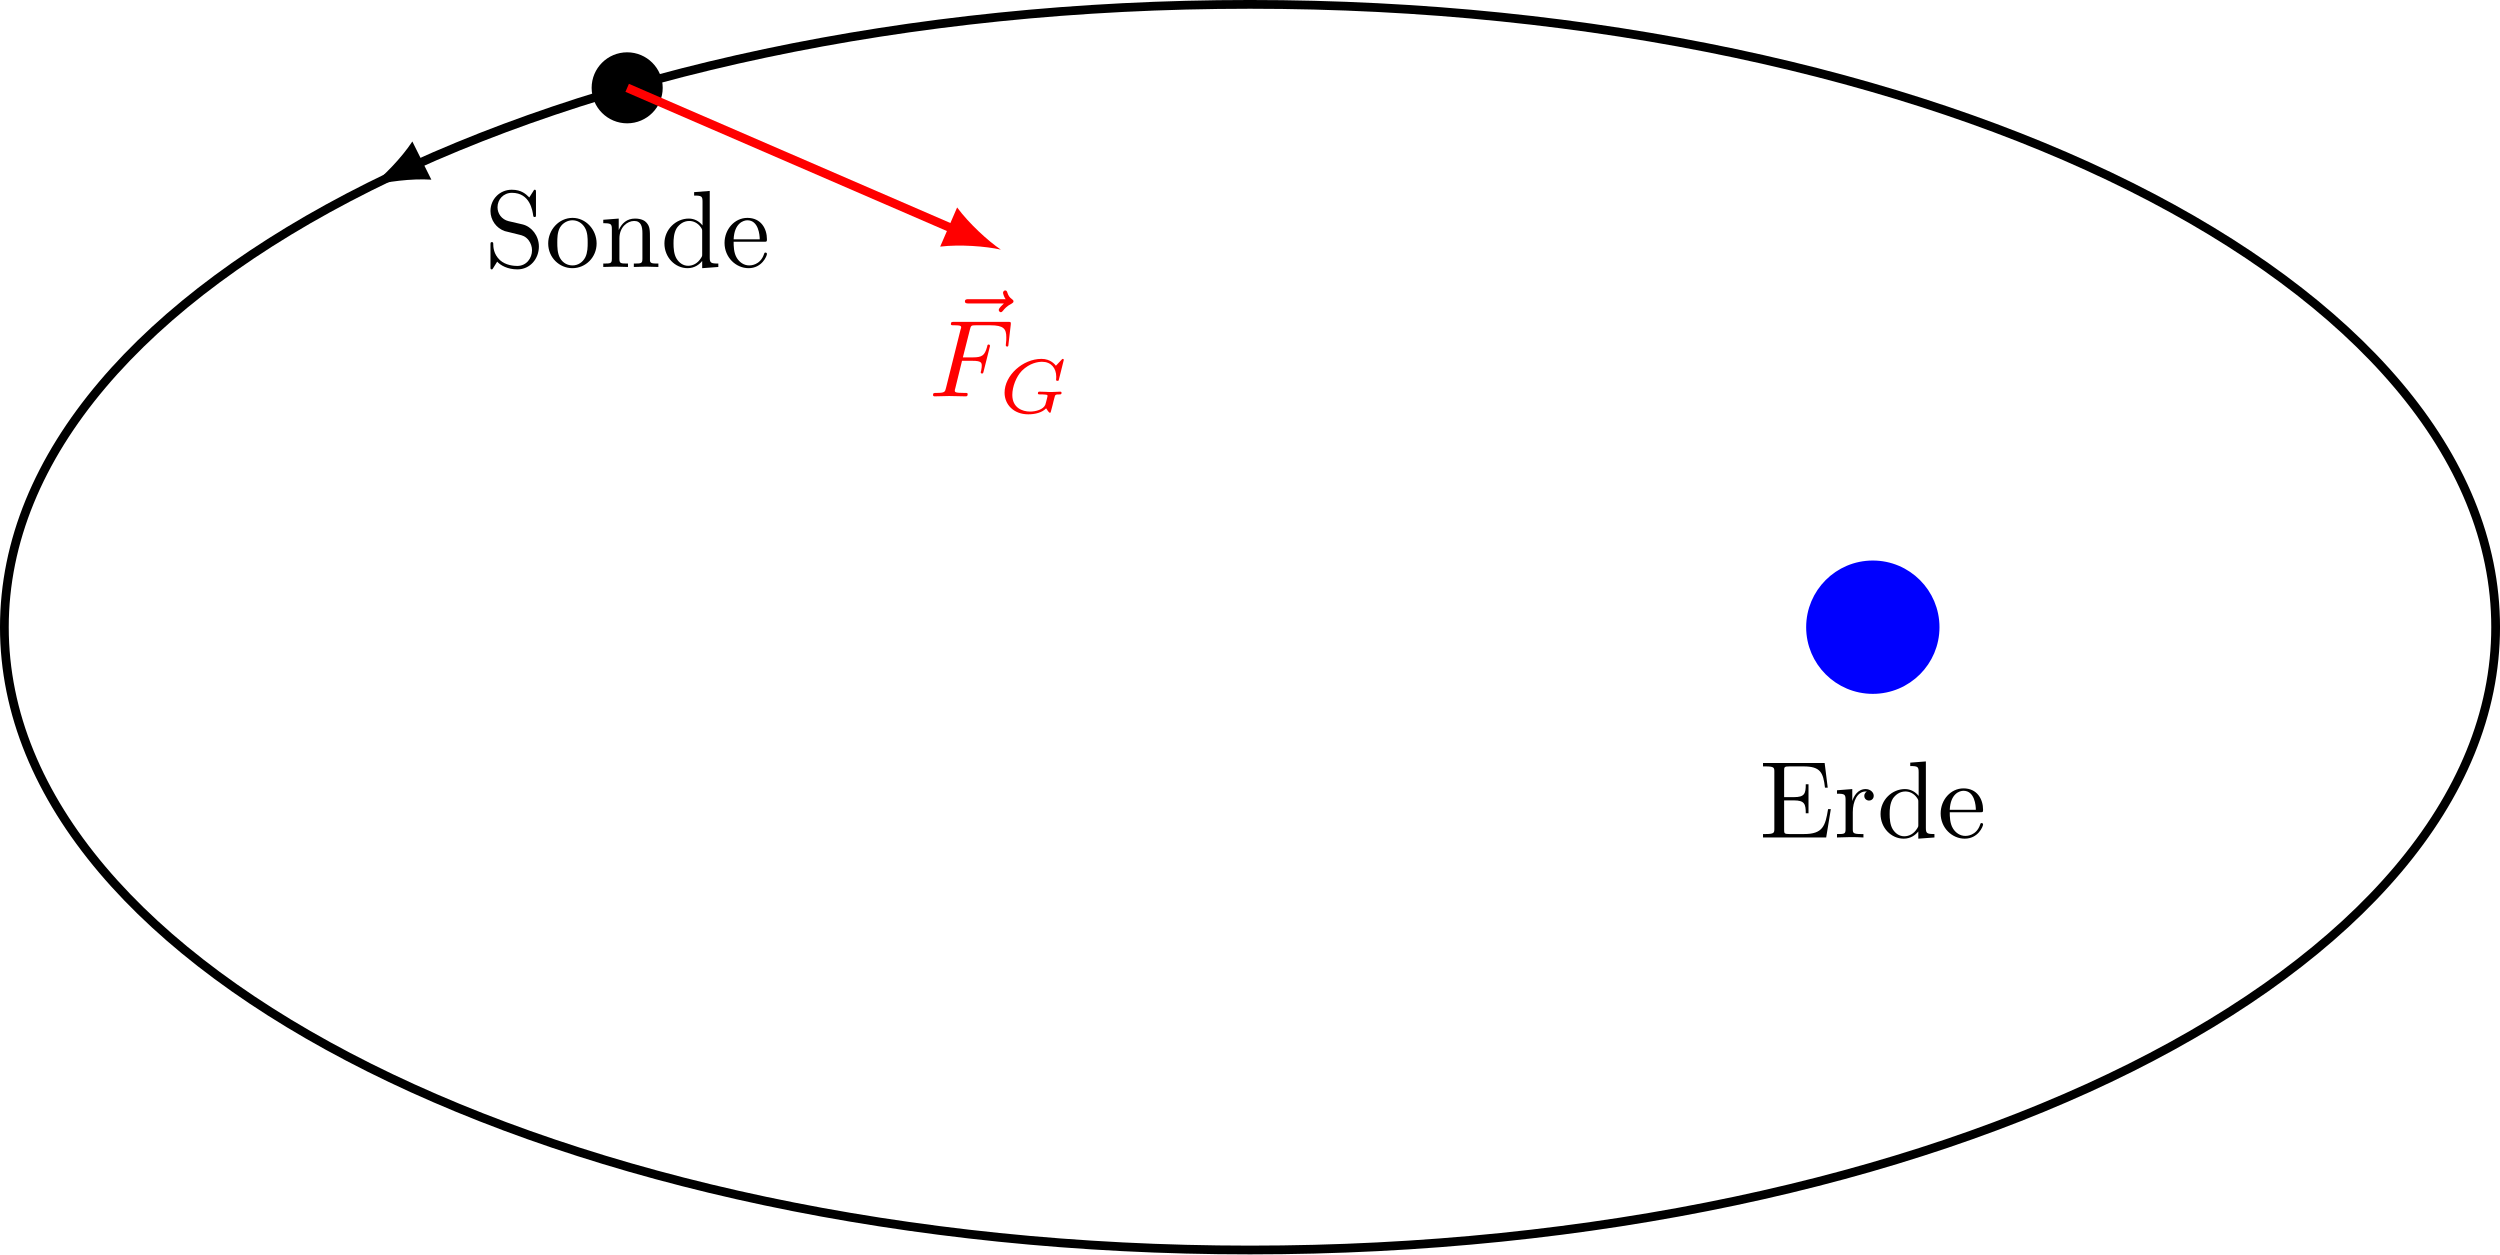
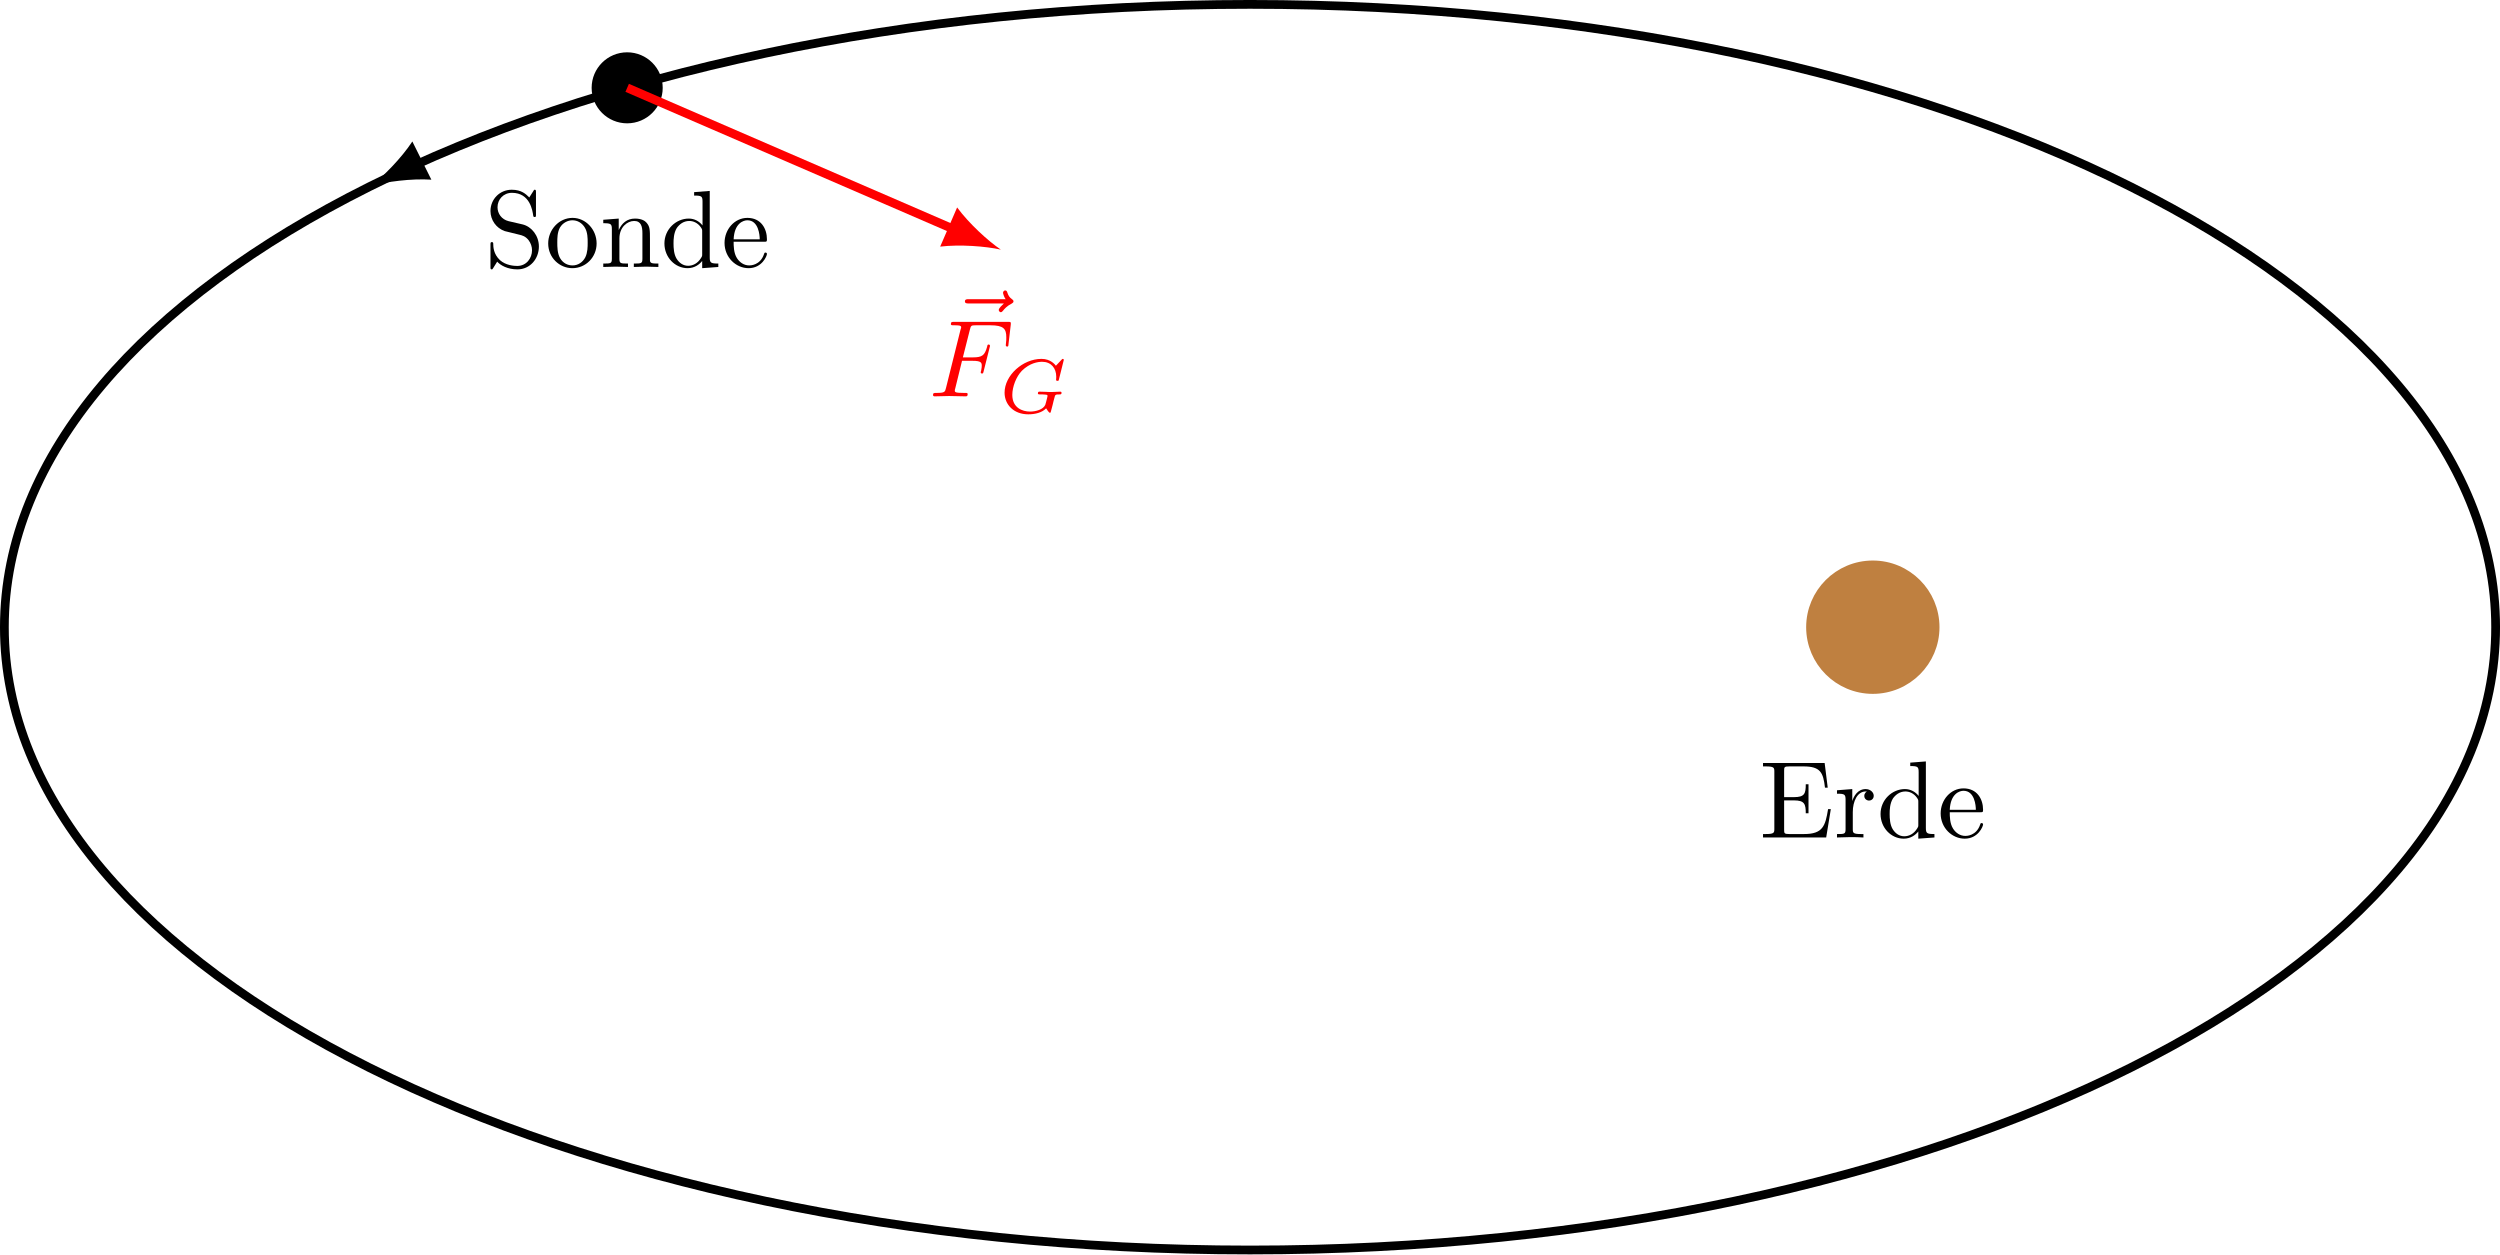
<svg xmlns="http://www.w3.org/2000/svg" xmlns:xlink="http://www.w3.org/1999/xlink" width="227.569pt" height="114.183pt" viewBox="0 0 227.569 114.183" version="1.1">
  <defs>
    <g>
      <symbol overflow="visible" id="glyph0-0">
        <path style="stroke:none;" d="" />
      </symbol>
      <symbol overflow="visible" id="glyph0-1">
        <path style="stroke:none;" d="M 1.359 -0.781 C 1.359 -0.422 1.328 -0.312 0.562 -0.312 L 0.328 -0.312 L 0.328 0 L 6.078 0 L 6.5 -2.578 L 6.25 -2.578 C 6 -1.031 5.766 -0.312 4.062 -0.312 L 2.734 -0.312 C 2.266 -0.312 2.25 -0.375 2.25 -0.703 L 2.25 -3.375 L 3.141 -3.375 C 4.109 -3.375 4.219 -3.047 4.219 -2.203 L 4.469 -2.203 L 4.469 -4.844 L 4.219 -4.844 C 4.219 -3.984 4.109 -3.672 3.141 -3.672 L 2.25 -3.672 L 2.25 -6.078 C 2.25 -6.406 2.266 -6.469 2.734 -6.469 L 4.016 -6.469 C 5.547 -6.469 5.812 -5.922 5.969 -4.531 L 6.219 -4.531 L 5.938 -6.781 L 0.328 -6.781 L 0.328 -6.469 L 0.562 -6.469 C 1.328 -6.469 1.359 -6.359 1.359 -6 Z M 1.359 -0.781 " />
      </symbol>
      <symbol overflow="visible" id="glyph0-2">
        <path style="stroke:none;" d="M 1.672 -3.312 L 1.672 -4.406 L 0.281 -4.297 L 0.281 -3.984 C 0.984 -3.984 1.062 -3.922 1.062 -3.422 L 1.062 -0.75 C 1.062 -0.312 0.953 -0.312 0.281 -0.312 L 0.281 0 C 0.672 -0.016 1.141 -0.031 1.422 -0.031 C 1.812 -0.031 2.281 -0.031 2.688 0 L 2.688 -0.312 L 2.469 -0.312 C 1.734 -0.312 1.719 -0.422 1.719 -0.781 L 1.719 -2.312 C 1.719 -3.297 2.141 -4.188 2.891 -4.188 C 2.953 -4.188 2.984 -4.188 3 -4.172 C 2.969 -4.172 2.766 -4.047 2.766 -3.781 C 2.766 -3.516 2.984 -3.359 3.203 -3.359 C 3.375 -3.359 3.625 -3.484 3.625 -3.797 C 3.625 -4.109 3.312 -4.406 2.891 -4.406 C 2.156 -4.406 1.797 -3.734 1.672 -3.312 Z M 1.672 -3.312 " />
      </symbol>
      <symbol overflow="visible" id="glyph0-3">
        <path style="stroke:none;" d="M 3.781 -0.547 L 3.781 0.109 L 5.25 0 L 5.25 -0.312 C 4.562 -0.312 4.469 -0.375 4.469 -0.875 L 4.469 -6.922 L 3.047 -6.812 L 3.047 -6.5 C 3.734 -6.5 3.812 -6.438 3.812 -5.938 L 3.812 -3.781 C 3.531 -4.141 3.094 -4.406 2.562 -4.406 C 1.391 -4.406 0.344 -3.422 0.344 -2.141 C 0.344 -0.875 1.312 0.109 2.453 0.109 C 3.094 0.109 3.531 -0.234 3.781 -0.547 Z M 3.781 -3.219 L 3.781 -1.172 C 3.781 -1 3.781 -0.984 3.672 -0.812 C 3.375 -0.328 2.938 -0.109 2.5 -0.109 C 2.047 -0.109 1.688 -0.375 1.453 -0.75 C 1.203 -1.156 1.172 -1.719 1.172 -2.141 C 1.172 -2.5 1.188 -3.094 1.469 -3.547 C 1.688 -3.859 2.062 -4.188 2.609 -4.188 C 2.953 -4.188 3.375 -4.031 3.672 -3.594 C 3.781 -3.422 3.781 -3.406 3.781 -3.219 Z M 3.781 -3.219 " />
      </symbol>
      <symbol overflow="visible" id="glyph0-4">
        <path style="stroke:none;" d="M 1.109 -2.516 C 1.172 -4 2.016 -4.25 2.359 -4.25 C 3.375 -4.25 3.484 -2.906 3.484 -2.516 Z M 1.109 -2.297 L 3.891 -2.297 C 4.109 -2.297 4.141 -2.297 4.141 -2.516 C 4.141 -3.5 3.594 -4.469 2.359 -4.469 C 1.203 -4.469 0.281 -3.438 0.281 -2.188 C 0.281 -0.859 1.328 0.109 2.469 0.109 C 3.688 0.109 4.141 -1 4.141 -1.188 C 4.141 -1.281 4.062 -1.312 4 -1.312 C 3.922 -1.312 3.891 -1.25 3.875 -1.172 C 3.531 -0.141 2.625 -0.141 2.531 -0.141 C 2.031 -0.141 1.641 -0.438 1.406 -0.812 C 1.109 -1.281 1.109 -1.938 1.109 -2.297 Z M 1.109 -2.297 " />
      </symbol>
      <symbol overflow="visible" id="glyph0-5">
        <path style="stroke:none;" d="M 3.484 -3.875 L 2.203 -4.172 C 1.578 -4.328 1.203 -4.859 1.203 -5.438 C 1.203 -6.141 1.734 -6.75 2.516 -6.75 C 4.172 -6.75 4.391 -5.109 4.453 -4.672 C 4.469 -4.609 4.469 -4.547 4.578 -4.547 C 4.703 -4.547 4.703 -4.594 4.703 -4.781 L 4.703 -6.781 C 4.703 -6.953 4.703 -7.031 4.594 -7.031 C 4.531 -7.031 4.516 -7.016 4.453 -6.891 L 4.094 -6.328 C 3.797 -6.625 3.391 -7.031 2.5 -7.031 C 1.391 -7.031 0.562 -6.156 0.562 -5.094 C 0.562 -4.266 1.094 -3.531 1.859 -3.266 C 1.969 -3.234 2.484 -3.109 3.188 -2.938 C 3.453 -2.875 3.75 -2.797 4.031 -2.438 C 4.234 -2.172 4.344 -1.844 4.344 -1.516 C 4.344 -0.812 3.844 -0.094 3 -0.094 C 2.719 -0.094 1.953 -0.141 1.422 -0.625 C 0.844 -1.172 0.812 -1.797 0.812 -2.156 C 0.797 -2.266 0.719 -2.266 0.688 -2.266 C 0.562 -2.266 0.562 -2.188 0.562 -2.016 L 0.562 -0.016 C 0.562 0.156 0.562 0.219 0.672 0.219 C 0.734 0.219 0.75 0.203 0.812 0.094 C 0.812 0.078 0.844 0.047 1.172 -0.484 C 1.484 -0.141 2.125 0.219 3.016 0.219 C 4.172 0.219 4.969 -0.75 4.969 -1.859 C 4.969 -2.844 4.312 -3.672 3.484 -3.875 Z M 3.484 -3.875 " />
      </symbol>
      <symbol overflow="visible" id="glyph0-6">
        <path style="stroke:none;" d="M 4.688 -2.141 C 4.688 -3.406 3.703 -4.469 2.5 -4.469 C 1.25 -4.469 0.281 -3.375 0.281 -2.141 C 0.281 -0.844 1.312 0.109 2.484 0.109 C 3.688 0.109 4.688 -0.875 4.688 -2.141 Z M 2.5 -0.141 C 2.062 -0.141 1.625 -0.344 1.359 -0.812 C 1.109 -1.25 1.109 -1.859 1.109 -2.219 C 1.109 -2.609 1.109 -3.141 1.344 -3.578 C 1.609 -4.031 2.078 -4.25 2.484 -4.25 C 2.922 -4.25 3.344 -4.031 3.609 -3.594 C 3.875 -3.172 3.875 -2.594 3.875 -2.219 C 3.875 -1.859 3.875 -1.312 3.656 -0.875 C 3.422 -0.422 2.984 -0.141 2.5 -0.141 Z M 2.5 -0.141 " />
      </symbol>
      <symbol overflow="visible" id="glyph0-7">
        <path style="stroke:none;" d="M 1.094 -3.422 L 1.094 -0.75 C 1.094 -0.312 0.984 -0.312 0.312 -0.312 L 0.312 0 C 0.672 -0.016 1.172 -0.031 1.453 -0.031 C 1.703 -0.031 2.219 -0.016 2.562 0 L 2.562 -0.312 C 1.891 -0.312 1.781 -0.312 1.781 -0.75 L 1.781 -2.594 C 1.781 -3.625 2.5 -4.188 3.125 -4.188 C 3.766 -4.188 3.875 -3.656 3.875 -3.078 L 3.875 -0.75 C 3.875 -0.312 3.766 -0.312 3.094 -0.312 L 3.094 0 C 3.438 -0.016 3.953 -0.031 4.219 -0.031 C 4.469 -0.031 5 -0.016 5.328 0 L 5.328 -0.312 C 4.812 -0.312 4.562 -0.312 4.562 -0.609 L 4.562 -2.516 C 4.562 -3.375 4.562 -3.672 4.25 -4.031 C 4.109 -4.203 3.781 -4.406 3.203 -4.406 C 2.469 -4.406 2 -3.984 1.719 -3.359 L 1.719 -4.406 L 0.312 -4.297 L 0.312 -3.984 C 1.016 -3.984 1.094 -3.922 1.094 -3.422 Z M 1.094 -3.422 " />
      </symbol>
      <symbol overflow="visible" id="glyph1-0">
        <path style="stroke:none;" d="" />
      </symbol>
      <symbol overflow="visible" id="glyph1-1">
        <path style="stroke:none;" d="M 5.359 -5.938 C 5.219 -5.797 4.891 -5.516 4.891 -5.344 C 4.891 -5.25 4.984 -5.141 5.078 -5.141 C 5.172 -5.141 5.219 -5.219 5.281 -5.281 C 5.391 -5.422 5.625 -5.703 6.062 -5.922 C 6.125 -5.969 6.234 -6.016 6.234 -6.125 C 6.234 -6.234 6.156 -6.281 6.094 -6.328 C 5.875 -6.484 5.766 -6.656 5.688 -6.891 C 5.656 -6.984 5.625 -7.125 5.484 -7.125 C 5.344 -7.125 5.281 -6.984 5.281 -6.906 C 5.281 -6.859 5.359 -6.547 5.516 -6.328 L 2.156 -6.328 C 2 -6.328 1.812 -6.328 1.812 -6.125 C 1.812 -5.938 2 -5.938 2.156 -5.938 Z M 5.359 -5.938 " />
      </symbol>
      <symbol overflow="visible" id="glyph1-2">
        <path style="stroke:none;" d="M 3.016 -3.234 L 3.984 -3.234 C 4.734 -3.234 4.812 -3.078 4.812 -2.797 C 4.812 -2.719 4.812 -2.609 4.75 -2.297 C 4.719 -2.25 4.719 -2.219 4.719 -2.188 C 4.719 -2.109 4.781 -2.078 4.828 -2.078 C 4.938 -2.078 4.938 -2.109 4.984 -2.281 L 5.531 -4.453 C 5.562 -4.562 5.562 -4.578 5.562 -4.609 C 5.562 -4.625 5.547 -4.719 5.438 -4.719 C 5.344 -4.719 5.328 -4.672 5.297 -4.5 C 5.078 -3.734 4.859 -3.547 4 -3.547 L 3.094 -3.547 L 3.734 -6.078 C 3.828 -6.438 3.844 -6.469 4.281 -6.469 L 5.594 -6.469 C 6.812 -6.469 7.047 -6.141 7.047 -5.375 C 7.047 -5.141 7.047 -5.109 7.016 -4.828 C 7 -4.703 7 -4.688 7 -4.656 C 7 -4.609 7.031 -4.531 7.125 -4.531 C 7.234 -4.531 7.234 -4.594 7.25 -4.781 L 7.453 -6.516 C 7.484 -6.781 7.438 -6.781 7.188 -6.781 L 2.297 -6.781 C 2.109 -6.781 2 -6.781 2 -6.578 C 2 -6.469 2.094 -6.469 2.281 -6.469 C 2.656 -6.469 2.938 -6.469 2.938 -6.297 C 2.938 -6.25 2.938 -6.234 2.875 -6.047 L 1.562 -0.781 C 1.469 -0.391 1.453 -0.312 0.656 -0.312 C 0.484 -0.312 0.375 -0.312 0.375 -0.125 C 0.375 0 0.5 0 0.531 0 C 0.812 0 1.562 -0.031 1.844 -0.031 C 2.172 -0.031 3 0 3.328 0 C 3.422 0 3.531 0 3.531 -0.188 C 3.531 -0.266 3.484 -0.297 3.484 -0.297 C 3.453 -0.312 3.422 -0.312 3.203 -0.312 C 2.984 -0.312 2.938 -0.312 2.688 -0.328 C 2.391 -0.359 2.359 -0.406 2.359 -0.531 C 2.359 -0.547 2.359 -0.609 2.406 -0.75 Z M 3.016 -3.234 " />
      </symbol>
      <symbol overflow="visible" id="glyph2-0">
        <path style="stroke:none;" d="" />
      </symbol>
      <symbol overflow="visible" id="glyph2-1">
        <path style="stroke:none;" d="M 5.875 -4.812 C 5.875 -4.844 5.859 -4.906 5.781 -4.906 C 5.734 -4.906 5.719 -4.891 5.656 -4.812 L 5.156 -4.281 C 5.094 -4.359 4.703 -4.906 3.844 -4.906 C 2.141 -4.906 0.484 -3.406 0.484 -1.828 C 0.484 -0.75 1.312 0.141 2.641 0.141 C 3.266 0.141 3.906 -0.016 4.266 -0.406 C 4.344 -0.266 4.531 0 4.609 0 C 4.672 0 4.688 -0.031 4.719 -0.188 L 4.859 -0.719 C 4.891 -0.844 4.984 -1.266 5.016 -1.344 C 5.094 -1.656 5.094 -1.672 5.516 -1.672 C 5.562 -1.672 5.672 -1.672 5.672 -1.812 C 5.672 -1.891 5.609 -1.922 5.562 -1.922 C 5.328 -1.922 5.031 -1.891 4.797 -1.891 C 4.625 -1.891 4.391 -1.891 4.219 -1.906 C 4.047 -1.906 3.844 -1.922 3.672 -1.922 C 3.609 -1.922 3.516 -1.922 3.516 -1.766 C 3.516 -1.672 3.594 -1.672 3.766 -1.672 C 3.891 -1.672 4.031 -1.672 4.172 -1.656 C 4.391 -1.641 4.391 -1.609 4.391 -1.531 C 4.391 -1.5 4.391 -1.484 4.344 -1.297 C 4.297 -1.109 4.219 -0.797 4.188 -0.719 C 4 -0.297 3.344 -0.109 2.797 -0.109 C 2.109 -0.109 1.188 -0.453 1.188 -1.625 C 1.188 -2.375 1.547 -3.297 2.062 -3.828 C 2.781 -4.531 3.516 -4.641 3.906 -4.641 C 4.719 -4.641 5.188 -4.062 5.188 -3.281 C 5.188 -3.094 5.172 -3.031 5.172 -3 C 5.172 -2.906 5.266 -2.906 5.297 -2.906 C 5.406 -2.906 5.406 -2.922 5.438 -3.062 Z M 5.875 -4.812 " />
      </symbol>
    </g>
  </defs>
  <g id="surface1">
    <path style="fill:none;stroke-width:0.797;stroke-linecap:butt;stroke-linejoin:miter;stroke:rgb(0%,0%,0%);stroke-opacity:1;stroke-miterlimit:10;" d="M 113.388 -0.002 C 113.388 31.311 62.622 56.694 0.001 56.694 C -62.624 56.694 -113.386 31.311 -113.386 -0.002 C -113.386 -31.31 -62.624 -56.693 0.001 -56.693 C 62.622 -56.693 113.388 -31.31 113.388 -0.002 Z M 113.388 -0.002 " transform="matrix(1,0,0,-1,113.784,57.092)" />
    <path style=" stroke:none;fill-rule:nonzero;fill:rgb(0%,0%,0%);fill-opacity:1;" d="M 33.762 16.926 C 35.113 16.543 37.469 16.234 39.266 16.355 L 37.535 12.879 C 36.547 14.383 34.883 16.078 33.762 16.926 " />
-     <path style="fill-rule:nonzero;fill:rgb(0%,0%,100%);fill-opacity:1;stroke-width:0.797;stroke-linecap:butt;stroke-linejoin:miter;stroke:rgb(0%,0%,100%);stroke-opacity:1;stroke-miterlimit:10;" d="M 62.364 -0.002 C 62.364 3.131 59.825 5.67 56.693 5.67 C 53.564 5.67 51.025 3.131 51.025 -0.002 C 51.025 -3.131 53.564 -5.67 56.693 -5.67 C 59.825 -5.67 62.364 -3.131 62.364 -0.002 Z M 62.364 -0.002 " transform="matrix(1,0,0,-1,113.784,57.092)" />
+     <path style="fill-rule:nonzero;fill:rgb(75%,50%,25%);fill-opacity:1;stroke-width:0.797;stroke-linecap:butt;stroke-linejoin:miter;stroke:rgb(75%,50%,25%);stroke-opacity:1;stroke-miterlimit:10;" d="M 62.364 -0.002 C 62.364 3.131 59.825 5.67 56.693 5.67 C 53.564 5.67 51.025 3.131 51.025 -0.002 C 51.025 -3.131 53.564 -5.67 56.693 -5.67 C 59.825 -5.67 62.364 -3.131 62.364 -0.002 Z M 62.364 -0.002 " transform="matrix(1,0,0,-1,113.784,57.092)" />
    <g style="fill:rgb(0%,0%,0%);fill-opacity:1;">
      <use xlink:href="#glyph0-1" x="160.155" y="76.233" />
      <use xlink:href="#glyph0-2" x="166.936" y="76.233" />
      <use xlink:href="#glyph0-3" x="170.838" y="76.233" />
      <use xlink:href="#glyph0-4" x="176.373" y="76.233" />
    </g>
    <path style="fill-rule:nonzero;fill:rgb(0%,0%,0%);fill-opacity:1;stroke-width:0.797;stroke-linecap:butt;stroke-linejoin:miter;stroke:rgb(0%,0%,0%);stroke-opacity:1;stroke-miterlimit:10;" d="M -53.858 49.096 C -53.858 50.662 -55.128 51.932 -56.694 51.932 C -58.261 51.932 -59.53 50.662 -59.53 49.096 C -59.53 47.533 -58.261 46.264 -56.694 46.264 C -55.128 46.264 -53.858 47.533 -53.858 49.096 Z M -53.858 49.096 " transform="matrix(1,0,0,-1,113.784,57.092)" />
    <g style="fill:rgb(0%,0%,0%);fill-opacity:1;">
      <use xlink:href="#glyph0-5" x="44.085" y="24.302" />
      <use xlink:href="#glyph0-6" x="49.62" y="24.302" />
      <use xlink:href="#glyph0-7" x="54.602" y="24.302" />
      <use xlink:href="#glyph0-3" x="60.137" y="24.302" />
      <use xlink:href="#glyph0-4" x="65.672" y="24.302" />
    </g>
    <path style="fill:none;stroke-width:0.797;stroke-linecap:butt;stroke-linejoin:miter;stroke:rgb(100%,0%,0%);stroke-opacity:1;stroke-miterlimit:10;" d="M -56.694 49.096 L -26.956 36.221 " transform="matrix(1,0,0,-1,113.784,57.092)" />
    <path style=" stroke:none;fill-rule:nonzero;fill:rgb(100%,0%,0%);fill-opacity:1;" d="M 91.105 22.723 C 89.941 21.938 88.191 20.332 87.125 18.883 L 85.582 22.449 C 87.367 22.234 89.734 22.414 91.105 22.723 " />
    <g style="fill:rgb(100%,0%,0%);fill-opacity:1;">
      <use xlink:href="#glyph1-1" x="86.022" y="33.561" />
    </g>
    <g style="fill:rgb(100%,0%,0%);fill-opacity:1;">
      <use xlink:href="#glyph1-2" x="84.554" y="36.079" />
    </g>
    <g style="fill:rgb(100%,0%,0%);fill-opacity:1;">
      <use xlink:href="#glyph2-1" x="90.96" y="37.574" />
    </g>
  </g>
</svg>
